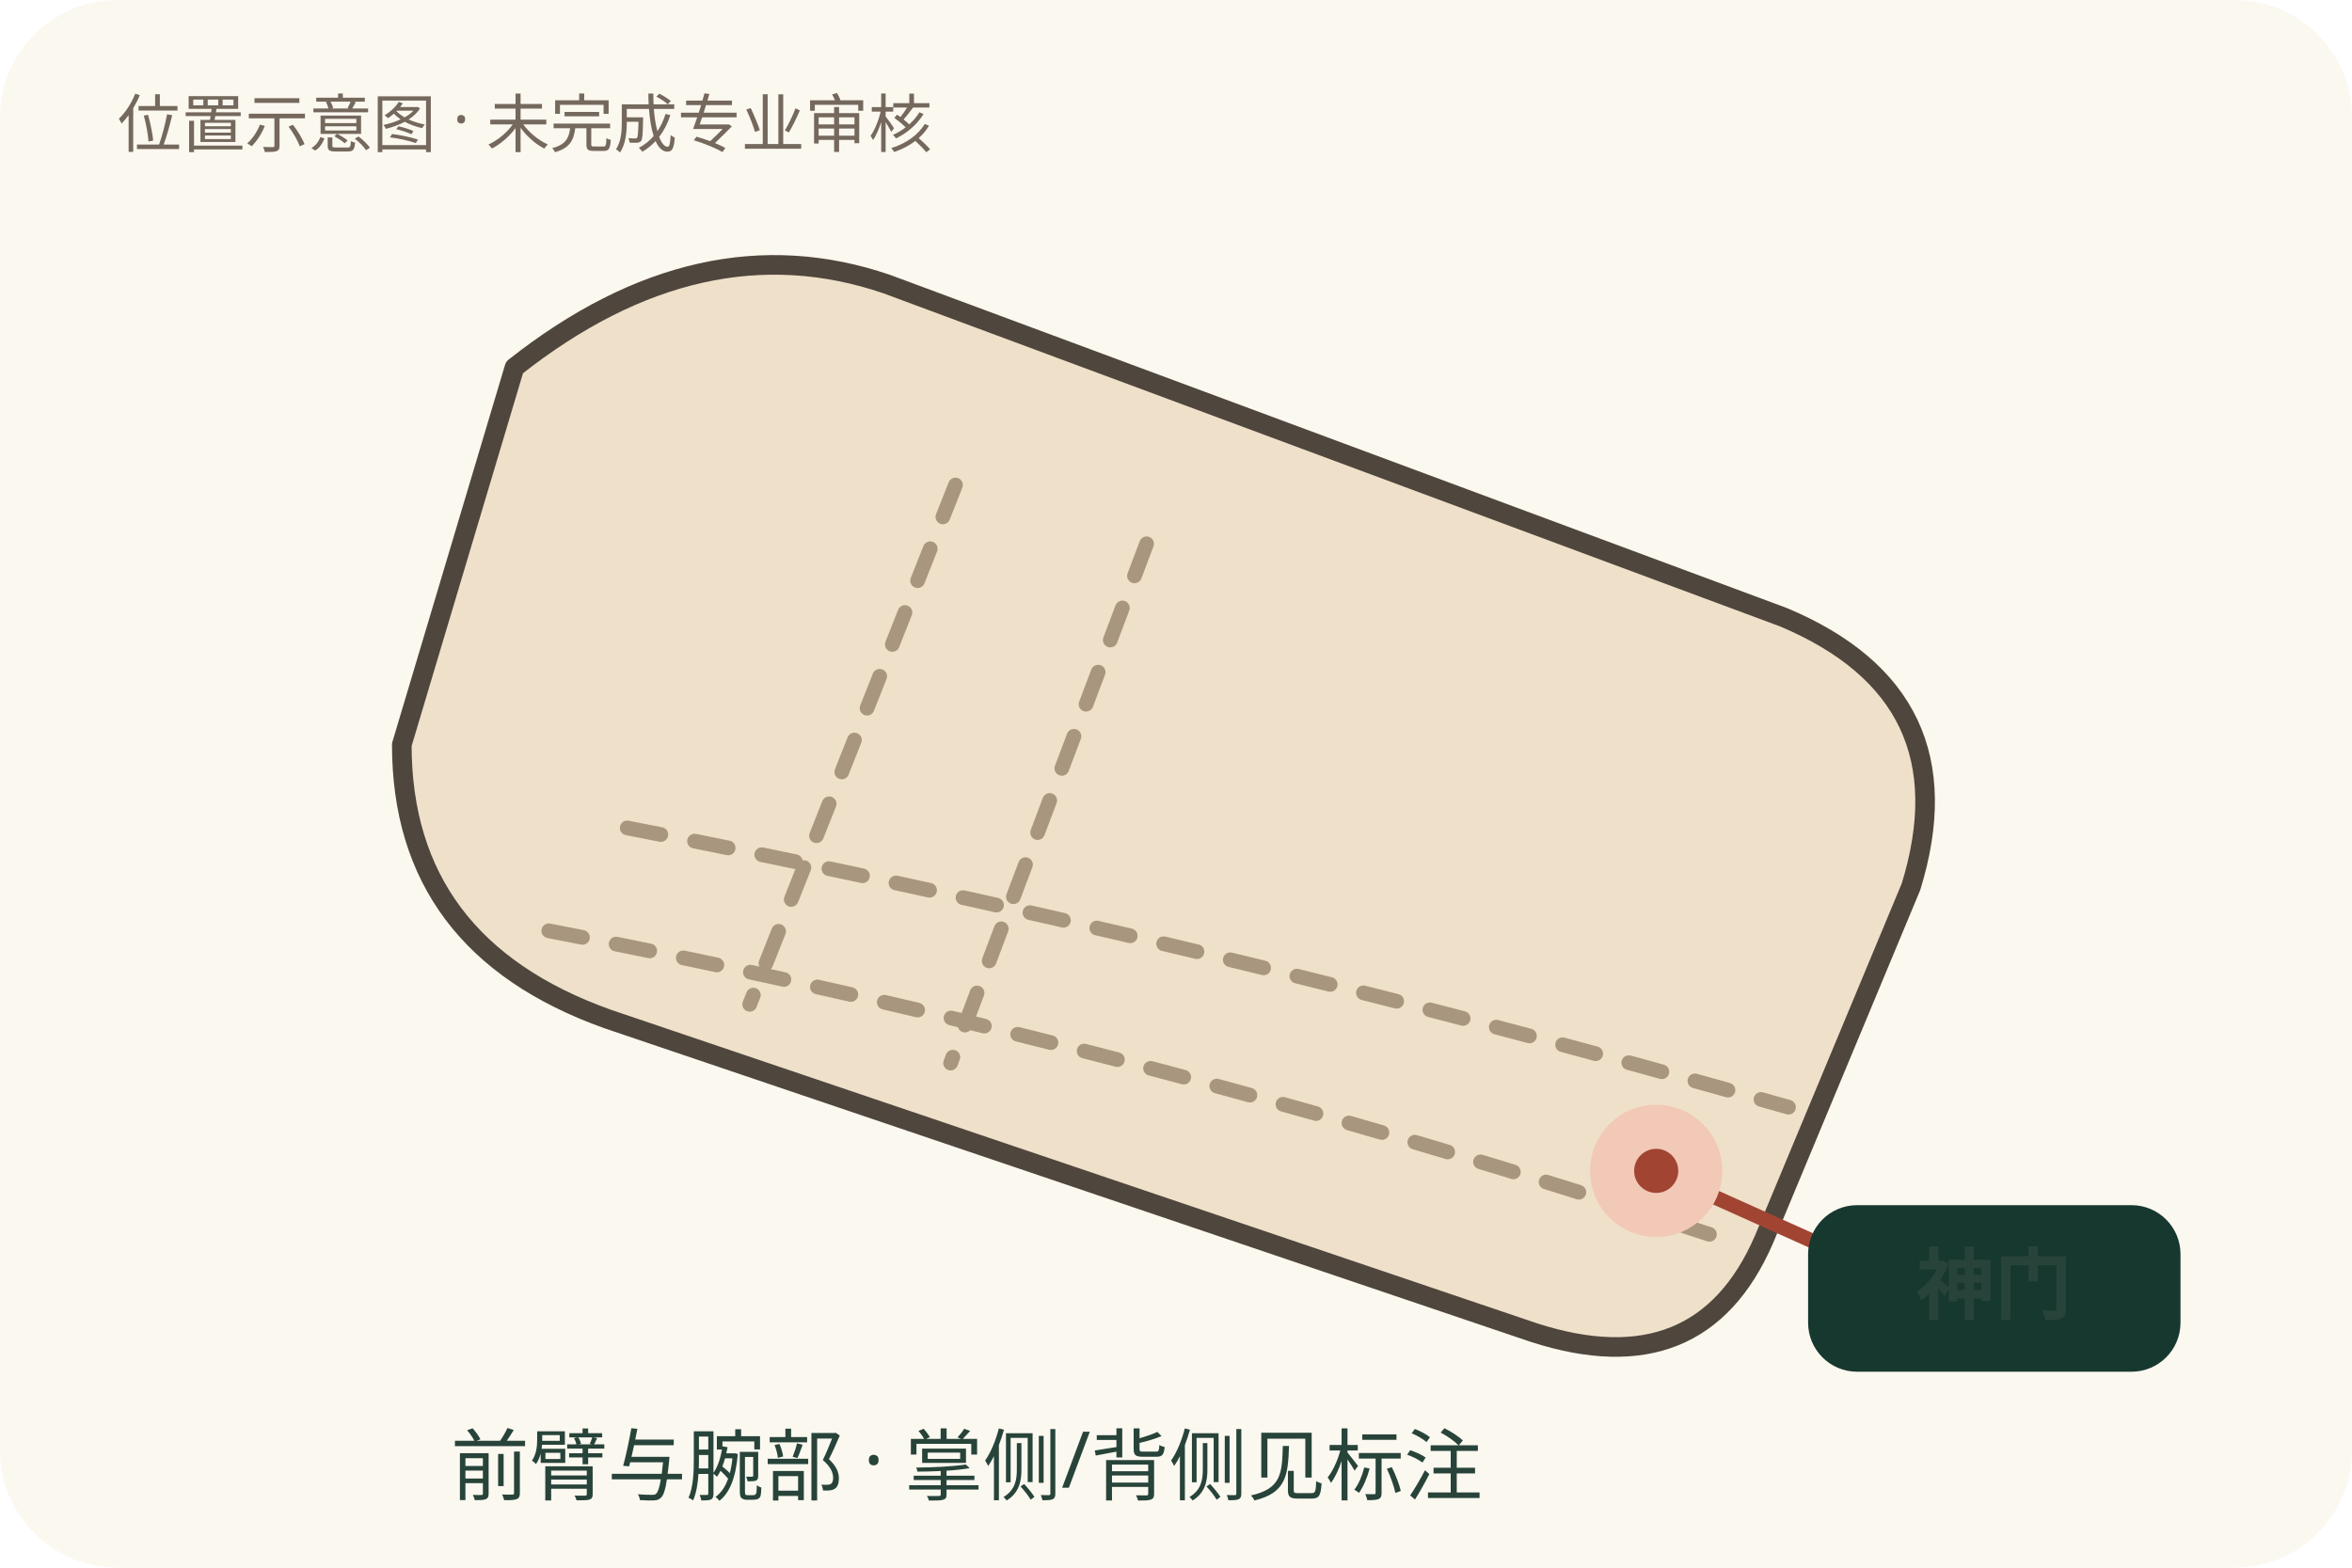
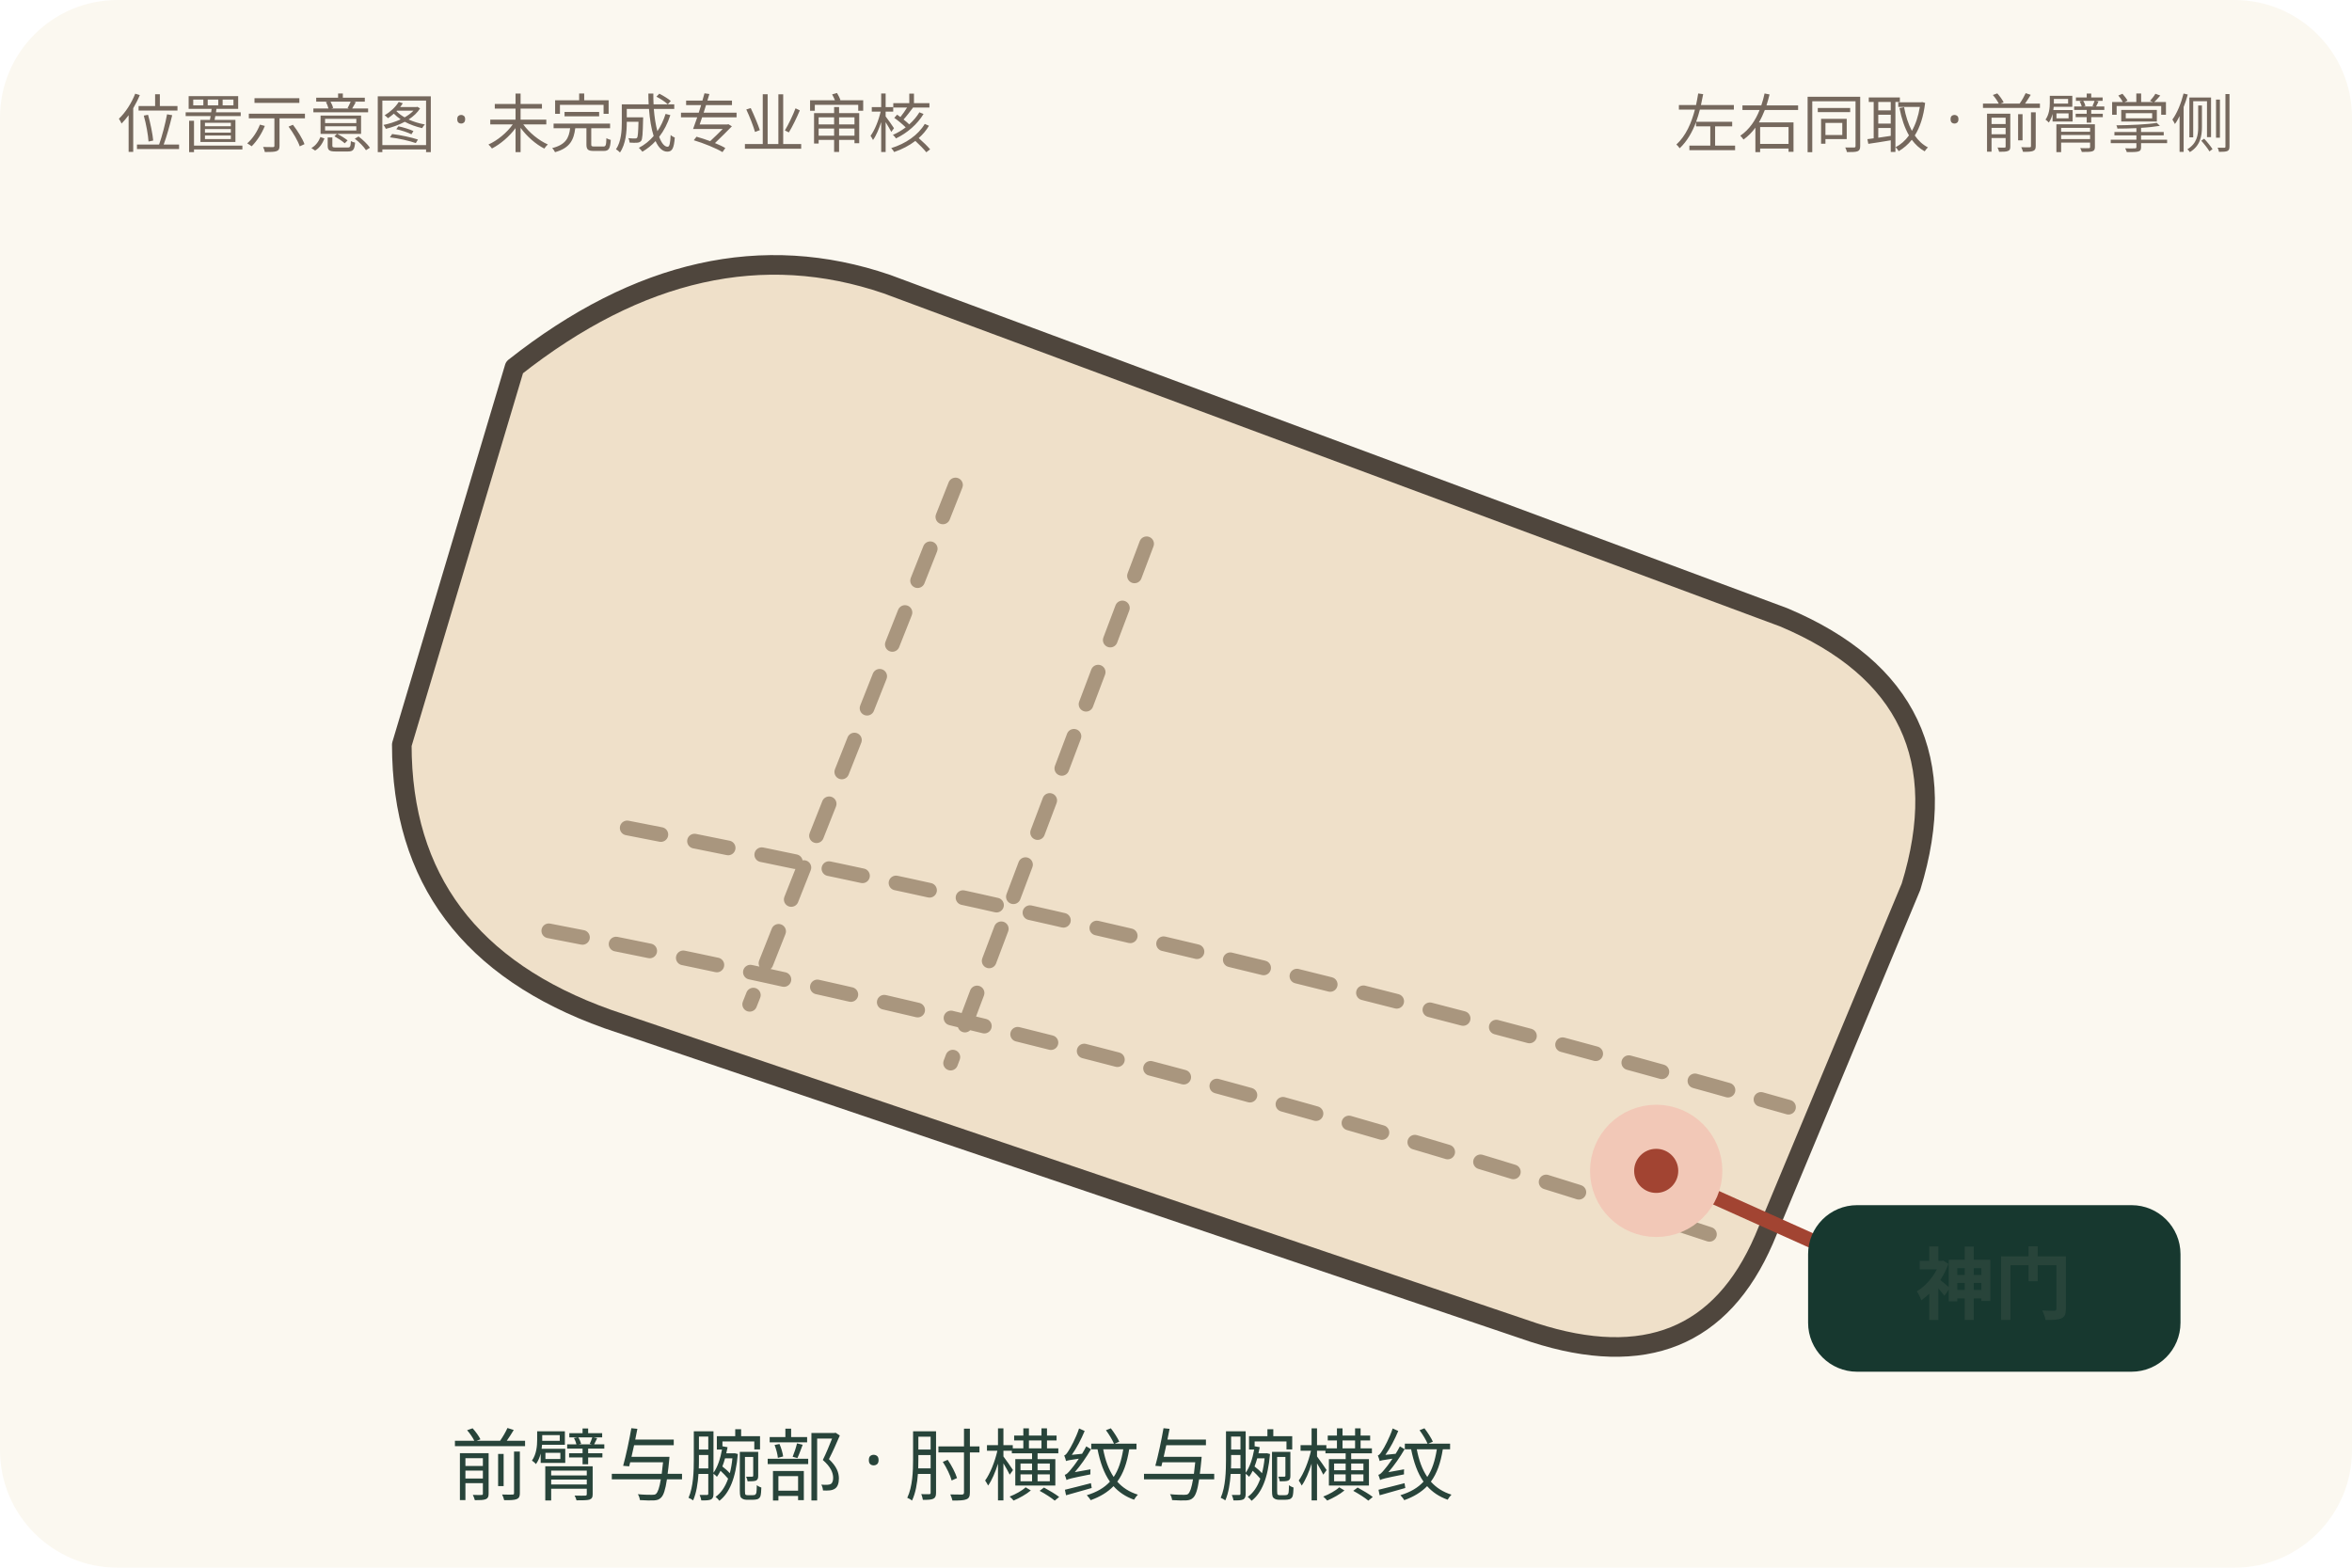
<svg xmlns="http://www.w3.org/2000/svg" viewBox="0 0 480 320" role="img" aria-labelledby="title desc">
  <style>
    .body{fill:#efe0c9;stroke:#4f463d;stroke-width:4;stroke-linejoin:round}
    .landmark{fill:none;stroke:#a9967e;stroke-width:3;stroke-linecap:round;stroke-dasharray:7 7}
    .landmark-fill{fill:#a9967e}
    .leader{fill:none;stroke:#a24432;stroke-width:3}
    .acupoint-marker{fill:#a24432;stroke:#f2c8b7;stroke-width:9}
-     text{fill:#28443a;font:16px sans-serif}.label{font-weight:700}.tag{font-size:13px;fill:#75685d}
+     text{fill:#28443a;font:16px sans-serif}.label{font-weight:700}.tag,.orientation,.landmark-label{font-size:13px;fill:#75685d}.landmark-label{font-weight:700}
  </style>
  <rect width="480" height="320" rx="24" fill="#fbf8f0" />
  <text class="tag" x="24" y="30">位置示意图 · 未完成专业审核</text>
+   <text class="orientation" x="456" y="30" text-anchor="end">左右同取 · 前臂掌侧</text>
  <path class="body" d="M105 75 Q143 45 181 58 L364 126 Q402 142 390 181 L360 253 Q347 283 313 272 L124 208 Q82 193 82 152 Z" />
  <path class="landmark" d="M112 190 Q231 213 349 252 M128 169 Q242 191 365 226 M195 99 L153 205 M234 111 L194 217" />
-   <text x="92" y="305">前臂与腕部 · 掌侧/背侧见标注</text>
+   <text x="92" y="305">前臂与腕部 · 肘横纹与腕横纹</text>
  <path class="leader" d="M338 239 L407 270" />
  <circle class="acupoint-marker" cx="338" cy="239" r="9" />
  <rect x="369" y="246" width="76" height="34" rx="10" fill="#17382f" />
  <text class="label" x="407" y="268" text-anchor="middle" fill="#fffaf2">神门</text>
</svg>
